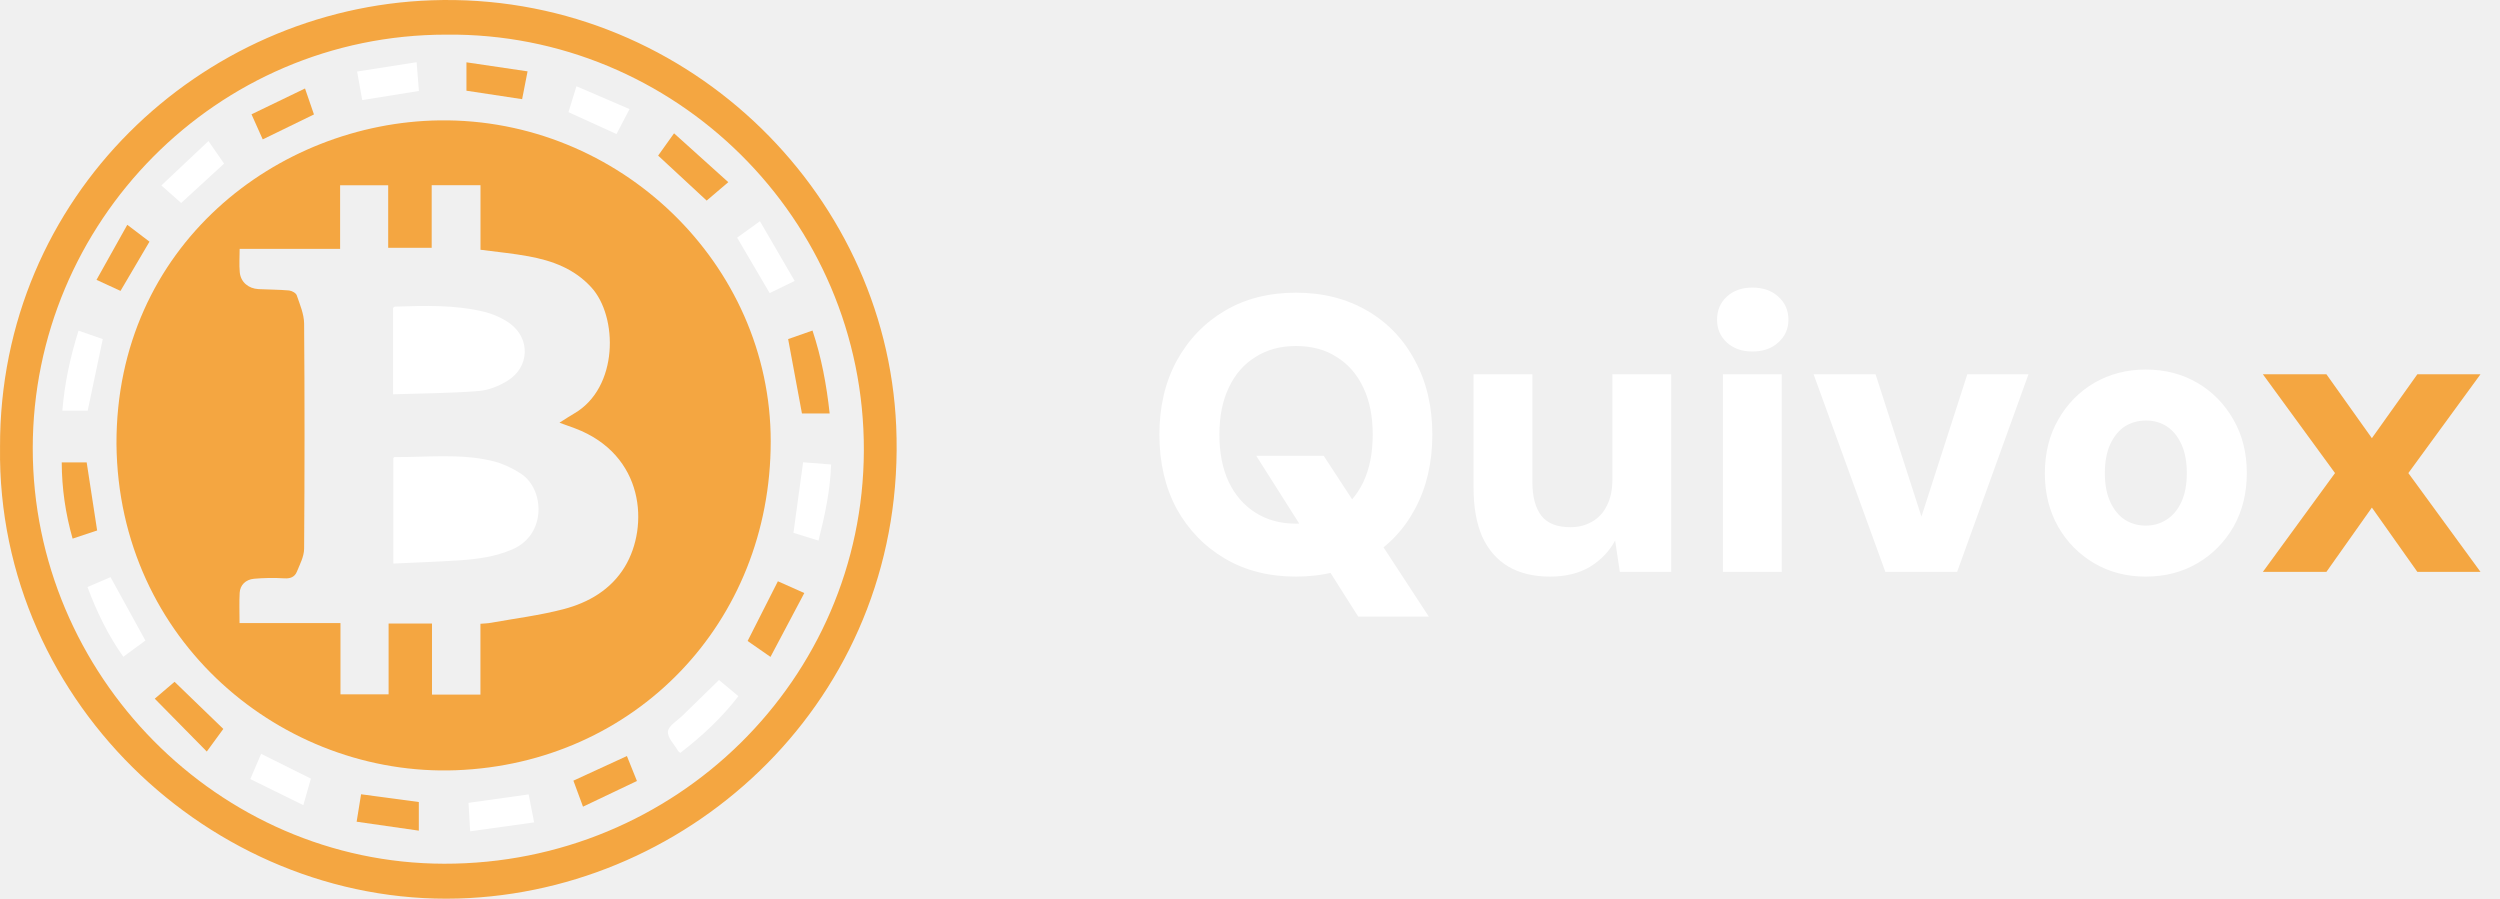
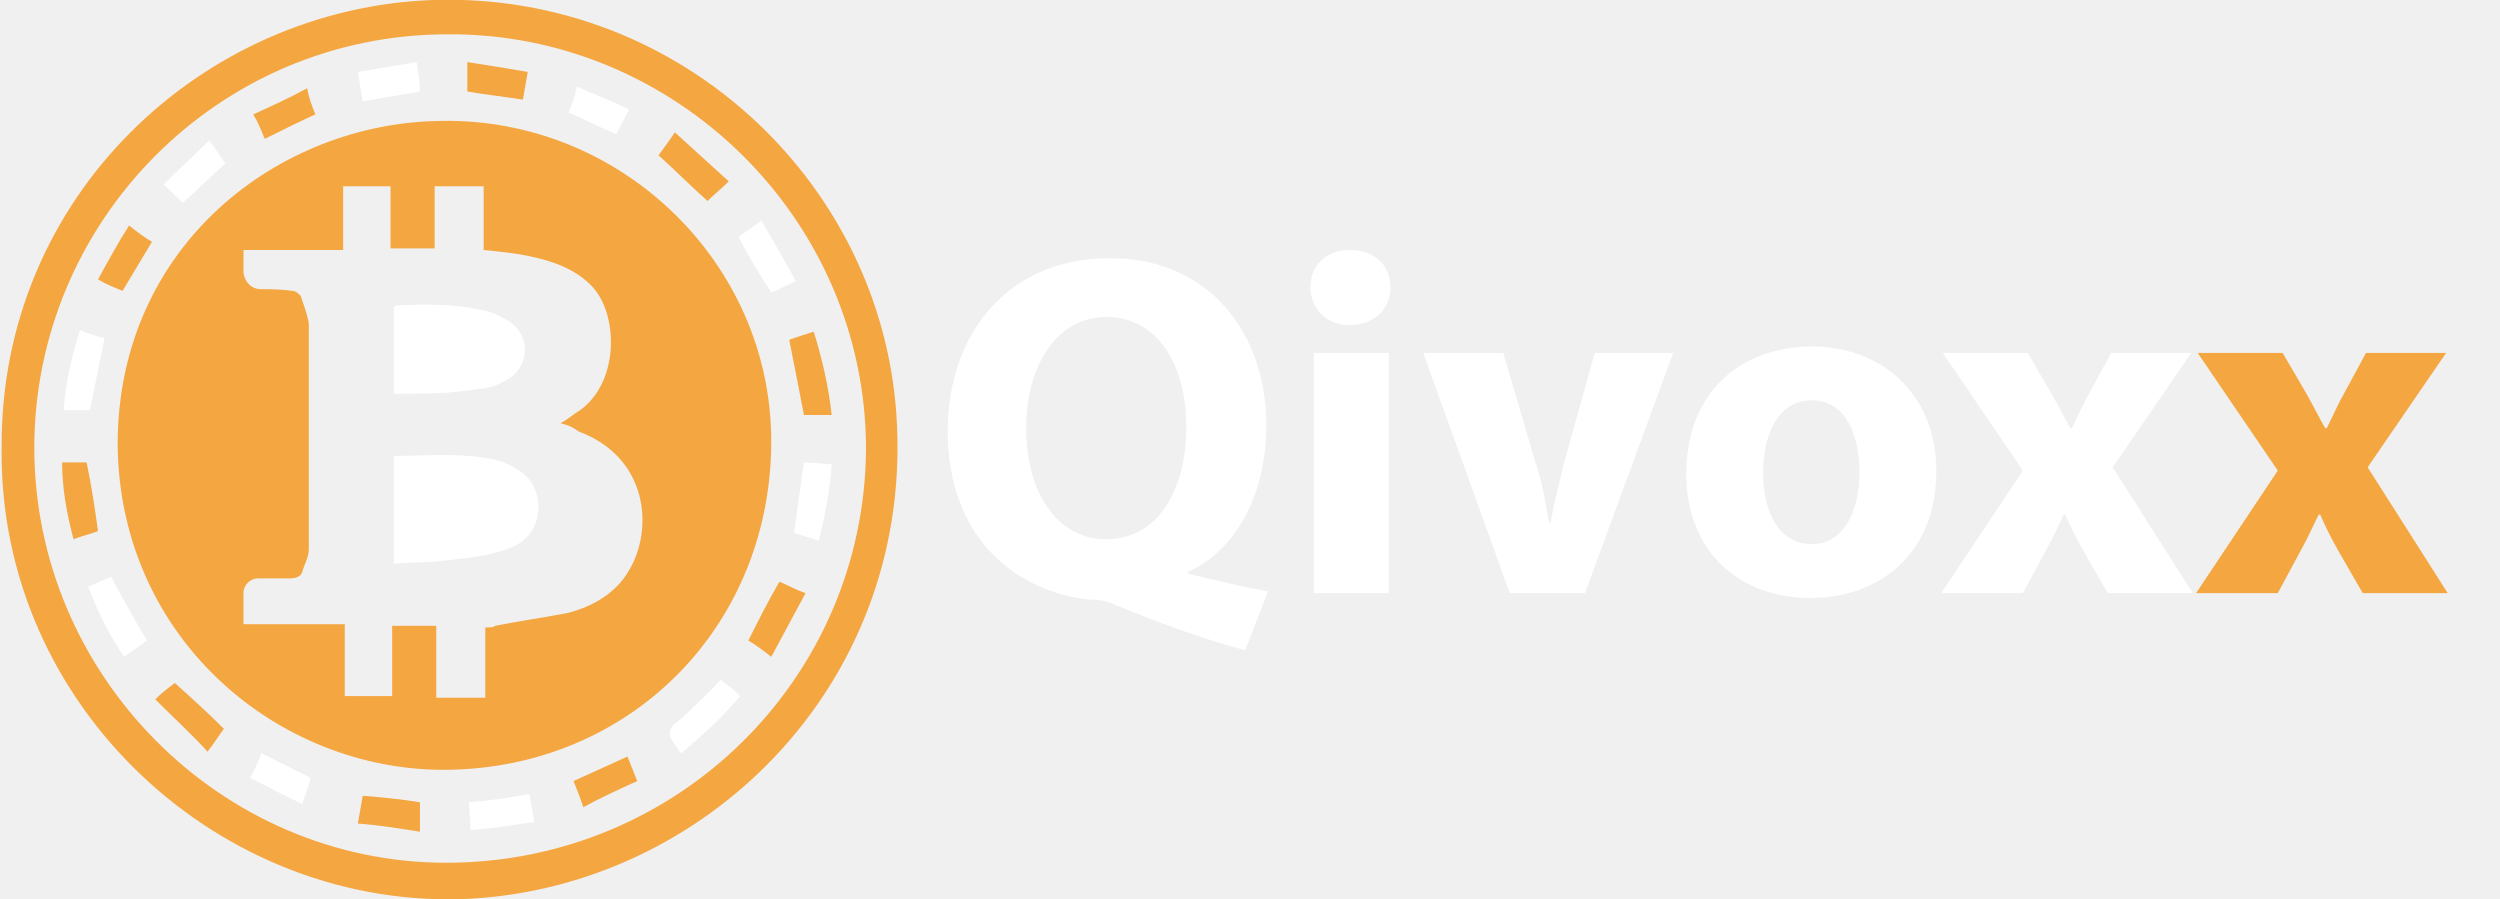
- <svg xmlns="http://www.w3.org/2000/svg" width="153" height="55" viewBox="0 0 153 55" fill="none">
-   <path fill-rule="evenodd" clip-rule="evenodd" d="M0.002 27.36C-0.039 11.979 12.322 0.503 26.421 0.017C41.673 -0.511 54.226 11.561 54.848 26.1C55.533 42.135 43.039 54.178 28.729 54.961C13.576 55.789 -0.207 43.257 0.002 27.36ZM27.307 2.12C13.213 2.12 2.004 13.632 2.004 27.439C2.004 41.313 13.359 52.836 27.172 52.86C41.376 52.885 52.821 41.544 52.868 27.582C52.917 13.376 41.266 1.972 27.307 2.12Z" fill="#F4A641" />
-   <path fill-rule="evenodd" clip-rule="evenodd" d="M7.128 27.175C7.095 15.032 16.992 7.497 26.9 7.367C37.898 7.227 47.17 16.143 47.168 27.011C47.165 38.14 38.843 46.722 27.915 47.138C17.311 47.539 7.241 39.262 7.128 27.175ZM34.24 25.869C34.611 25.636 34.867 25.462 35.136 25.308C37.867 23.733 37.826 19.371 36.187 17.584C35.139 16.439 33.797 15.953 32.348 15.686C31.399 15.51 30.434 15.422 29.406 15.285C29.406 13.962 29.406 12.647 29.406 11.336C28.388 11.336 27.442 11.336 26.419 11.336C26.419 12.631 26.419 13.901 26.419 15.166C25.498 15.166 24.654 15.166 23.757 15.166C23.757 13.866 23.757 12.606 23.757 11.338C22.764 11.338 21.821 11.338 20.815 11.338C20.815 12.636 20.815 13.91 20.815 15.232C18.755 15.232 16.758 15.232 14.666 15.232C14.666 15.747 14.63 16.211 14.674 16.668C14.732 17.262 15.199 17.66 15.821 17.694C16.442 17.727 17.066 17.721 17.688 17.776C17.858 17.793 18.114 17.933 18.161 18.073C18.353 18.637 18.606 19.22 18.612 19.8C18.648 24.395 18.645 28.988 18.612 33.583C18.609 34.056 18.353 34.537 18.166 34.994C18.04 35.302 17.781 35.417 17.41 35.395C16.791 35.357 16.164 35.365 15.548 35.42C15.031 35.467 14.693 35.81 14.668 36.278C14.635 36.872 14.66 37.471 14.66 38.131C16.75 38.131 18.763 38.131 20.837 38.131C20.837 39.625 20.837 41.057 20.837 42.493C21.838 42.493 22.778 42.493 23.782 42.493C23.782 41.022 23.782 39.589 23.782 38.159C24.689 38.159 25.534 38.159 26.438 38.159C26.438 39.63 26.438 41.063 26.438 42.509C27.445 42.509 28.388 42.509 29.403 42.509C29.403 41.055 29.403 39.627 29.403 38.175C29.661 38.153 29.854 38.151 30.044 38.115C31.531 37.848 33.038 37.661 34.496 37.279C36.025 36.877 37.389 36.088 38.239 34.686C39.732 32.222 39.457 27.825 35.186 26.213C34.9 26.106 34.614 26.007 34.24 25.869Z" fill="#F4A641" />
-   <path d="M48.234 20.752C48.705 20.587 49.175 20.422 49.725 20.229C50.269 21.863 50.583 23.535 50.775 25.303C50.162 25.303 49.612 25.303 49.079 25.303C48.801 23.807 48.523 22.308 48.234 20.752Z" fill="#F4A641" />
-   <path d="M48.559 32.609C48.759 31.146 48.952 29.747 49.15 28.292C49.689 28.333 50.244 28.377 50.863 28.427C50.811 30.016 50.484 31.534 50.093 33.085C49.538 32.912 49.029 32.755 48.559 32.609Z" fill="white" />
-   <path d="M8.898 39.201C8.469 39.517 8.032 39.839 7.548 40.194C6.619 38.885 5.926 37.458 5.354 35.926C5.818 35.728 6.278 35.53 6.764 35.321C7.468 36.602 8.167 37.87 8.898 39.201Z" fill="white" />
-   <path d="M41.634 46.076C41.562 46.016 41.521 45.996 41.505 45.966C41.274 45.565 40.837 45.138 40.878 44.767C40.916 44.412 41.453 44.107 41.777 43.788C42.508 43.07 43.243 42.355 44.002 41.616C44.381 41.932 44.766 42.254 45.19 42.606C44.164 43.942 42.965 45.048 41.634 46.076Z" fill="white" />
-   <path d="M4.806 20.237C5.334 20.422 5.821 20.592 6.289 20.754C5.978 22.236 5.673 23.68 5.367 25.132C4.867 25.132 4.369 25.132 3.816 25.132C3.954 23.438 4.303 21.838 4.806 20.237Z" fill="white" />
-   <path d="M47.607 35.574C48.122 35.802 48.63 36.03 49.224 36.294C48.523 37.617 47.841 38.907 47.154 40.202C46.648 39.85 46.205 39.542 45.754 39.229C46.362 38.027 46.969 36.831 47.607 35.574Z" fill="#F4A641" />
-   <path d="M5.945 32.466C5.464 32.626 4.975 32.788 4.444 32.964C4.004 31.421 3.784 29.881 3.778 28.3C4.325 28.3 4.833 28.3 5.305 28.3C5.519 29.711 5.728 31.064 5.945 32.466Z" fill="#F4A641" />
-   <path d="M43.248 12.276C42.335 11.429 41.326 10.494 40.278 9.523C40.562 9.125 40.87 8.693 41.252 8.159C42.374 9.171 43.449 10.137 44.571 11.149C44.065 11.58 43.655 11.927 43.248 12.276Z" fill="#F4A641" />
-   <path d="M13.667 44.61C13.351 45.045 13.029 45.479 12.655 45.994C11.607 44.929 10.565 43.871 9.471 42.76C9.897 42.397 10.301 42.053 10.683 41.726C11.687 42.696 12.663 43.64 13.667 44.61Z" fill="#F4A641" />
-   <path d="M45.113 14.545C45.542 14.237 45.977 13.921 46.508 13.538C47.214 14.754 47.907 15.945 48.633 17.193C48.069 17.468 47.591 17.699 47.102 17.936C46.428 16.789 45.776 15.678 45.113 14.545Z" fill="white" />
-   <path d="M32.353 48.617C32.466 49.186 32.565 49.692 32.689 50.33C31.388 50.512 30.134 50.685 28.773 50.875C28.737 50.27 28.707 49.72 28.674 49.134C29.909 48.961 31.105 48.793 32.353 48.617Z" fill="white" />
-   <path d="M25.632 49.084C25.632 49.692 25.632 50.209 25.632 50.836C24.348 50.652 23.116 50.476 21.826 50.289C21.922 49.695 22.008 49.175 22.098 48.609C23.311 48.774 24.472 48.928 25.632 49.084Z" fill="#F4A641" />
-   <path d="M25.638 5.566C24.441 5.759 23.322 5.94 22.167 6.124C22.065 5.552 21.972 5.027 21.856 4.378C23.083 4.186 24.265 4.001 25.497 3.806C25.547 4.452 25.591 4.986 25.638 5.566Z" fill="white" />
-   <path d="M28.547 3.814C29.839 4.004 31.036 4.183 32.287 4.367C32.163 4.997 32.059 5.533 31.954 6.069C30.788 5.893 29.683 5.726 28.547 5.552C28.547 5.019 28.547 4.485 28.547 3.814Z" fill="#F4A641" />
-   <path d="M12.757 8.632C13.12 9.155 13.422 9.592 13.714 10.013C12.839 10.816 11.987 11.597 11.088 12.422C10.73 12.106 10.342 11.765 9.875 11.349C10.846 10.436 11.786 9.551 12.757 8.632Z" fill="white" />
-   <path d="M7.79 13.758C8.296 14.143 8.725 14.468 9.148 14.79C8.554 15.796 7.977 16.778 7.375 17.803C6.899 17.586 6.437 17.372 5.906 17.127C6.541 15.994 7.152 14.9 7.79 13.758Z" fill="#F4A641" />
-   <path d="M38.367 46.269C38.573 46.785 38.76 47.248 38.98 47.797C37.883 48.317 36.802 48.834 35.68 49.368C35.463 48.779 35.284 48.295 35.092 47.776C36.175 47.272 37.239 46.785 38.367 46.269Z" fill="#F4A641" />
-   <path d="M19.214 7.004C18.15 7.524 17.143 8.014 16.079 8.531C15.865 8.052 15.647 7.568 15.392 6.996C16.494 6.465 17.548 5.954 18.667 5.415C18.862 5.99 19.035 6.487 19.214 7.004Z" fill="#F4A641" />
-   <path d="M15.982 46.134C17.022 46.654 18.003 47.143 19.026 47.652C18.878 48.177 18.732 48.688 18.564 49.274C17.462 48.733 16.411 48.215 15.319 47.679C15.553 47.132 15.762 46.645 15.982 46.134Z" fill="white" />
-   <path d="M35.279 5.28C36.385 5.756 37.444 6.21 38.527 6.677C38.239 7.233 37.988 7.708 37.73 8.203C36.754 7.758 35.791 7.321 34.79 6.864C34.947 6.364 35.103 5.858 35.279 5.28Z" fill="white" />
-   <path d="M24.073 34.49C24.073 32.301 24.073 30.17 24.073 28.028C24.09 28.014 24.12 27.973 24.15 27.973C26.13 27.987 28.124 27.747 30.076 28.198C30.72 28.347 31.361 28.644 31.913 29.012C33.31 29.945 33.475 32.703 31.363 33.619C30.332 34.067 29.238 34.218 28.132 34.292C26.799 34.38 25.462 34.424 24.073 34.49Z" fill="white" />
-   <path d="M24.057 24.131C24.057 22.275 24.057 20.553 24.057 18.84C24.106 18.805 24.139 18.766 24.169 18.766C25.995 18.708 27.827 18.645 29.617 19.079C30.17 19.214 30.731 19.459 31.19 19.786C32.469 20.702 32.417 22.459 31.075 23.293C30.547 23.62 29.903 23.884 29.293 23.93C27.574 24.068 25.844 24.073 24.057 24.131Z" fill="white" />
-   <path d="M83.123 37.736L76.883 27.896H81.011L87.443 37.736H83.123ZM79.307 35.288C77.659 35.288 76.211 34.92 74.963 34.184C73.715 33.448 72.731 32.432 72.011 31.136C71.307 29.824 70.955 28.312 70.955 26.6C70.955 24.888 71.307 23.384 72.011 22.088C72.731 20.776 73.715 19.752 74.963 19.016C76.211 18.28 77.659 17.912 79.307 17.912C80.955 17.912 82.411 18.28 83.675 19.016C84.939 19.752 85.915 20.776 86.603 22.088C87.307 23.384 87.659 24.888 87.659 26.6C87.659 28.312 87.307 29.824 86.603 31.136C85.915 32.432 84.939 33.448 83.675 34.184C82.411 34.92 80.955 35.288 79.307 35.288ZM79.307 32.048C80.283 32.048 81.115 31.824 81.803 31.376C82.507 30.928 83.051 30.304 83.435 29.504C83.819 28.688 84.011 27.72 84.011 26.6C84.011 25.48 83.819 24.52 83.435 23.72C83.051 22.904 82.507 22.28 81.803 21.848C81.115 21.4 80.283 21.176 79.307 21.176C78.363 21.176 77.539 21.4 76.835 21.848C76.131 22.28 75.587 22.904 75.203 23.72C74.819 24.52 74.627 25.48 74.627 26.6C74.627 27.72 74.819 28.688 75.203 29.504C75.587 30.304 76.131 30.928 76.835 31.376C77.539 31.824 78.363 32.048 79.307 32.048ZM94.862 35.288C93.854 35.288 92.998 35.08 92.294 34.664C91.606 34.248 91.078 33.64 90.71 32.84C90.358 32.024 90.182 31.032 90.182 29.864V22.904H93.782V29.504C93.782 30.4 93.966 31.088 94.334 31.568C94.702 32.032 95.294 32.264 96.11 32.264C96.606 32.264 97.046 32.152 97.43 31.928C97.83 31.704 98.134 31.376 98.342 30.944C98.566 30.512 98.678 29.984 98.678 29.36V22.904H102.278V35H99.134L98.846 33.08C98.494 33.736 97.982 34.272 97.31 34.688C96.638 35.088 95.822 35.288 94.862 35.288ZM105.444 35V22.904H109.044V35H105.444ZM107.244 21.512C106.604 21.512 106.084 21.328 105.684 20.96C105.284 20.592 105.084 20.128 105.084 19.568C105.084 18.992 105.284 18.52 105.684 18.152C106.084 17.784 106.604 17.6 107.244 17.6C107.9 17.6 108.428 17.784 108.828 18.152C109.244 18.52 109.452 18.992 109.452 19.568C109.452 20.128 109.244 20.592 108.828 20.96C108.428 21.328 107.9 21.512 107.244 21.512ZM115.384 35L110.992 22.904H114.784L117.592 31.616L120.4 22.904H124.144L119.776 35H115.384ZM131.313 35.288C130.145 35.288 129.097 35.016 128.169 34.472C127.241 33.928 126.505 33.184 125.961 32.24C125.417 31.28 125.145 30.192 125.145 28.976C125.145 27.728 125.417 26.632 125.961 25.688C126.505 24.728 127.241 23.976 128.169 23.432C129.113 22.888 130.161 22.616 131.313 22.616C132.497 22.616 133.553 22.888 134.481 23.432C135.409 23.976 136.145 24.728 136.689 25.688C137.233 26.632 137.505 27.72 137.505 28.952C137.505 30.184 137.233 31.28 136.689 32.24C136.145 33.184 135.409 33.928 134.481 34.472C133.553 35.016 132.497 35.288 131.313 35.288ZM131.313 32.168C131.793 32.168 132.217 32.048 132.585 31.808C132.969 31.568 133.273 31.208 133.497 30.728C133.721 30.248 133.833 29.656 133.833 28.952C133.833 28.248 133.721 27.656 133.497 27.176C133.273 26.696 132.977 26.336 132.609 26.096C132.241 25.856 131.817 25.736 131.337 25.736C130.857 25.736 130.425 25.856 130.041 26.096C129.673 26.336 129.377 26.696 129.153 27.176C128.929 27.656 128.817 28.248 128.817 28.952C128.817 29.656 128.929 30.248 129.153 30.728C129.377 31.208 129.673 31.568 130.041 31.808C130.425 32.048 130.849 32.168 131.313 32.168Z" fill="white" />
-   <path d="M138.487 35L142.903 28.952L138.487 22.904H142.375L145.159 26.816L147.943 22.904H151.807L147.391 28.952L151.807 35H147.943L145.159 31.064L142.375 35H138.487Z" fill="#F4A641" />
+ <svg xmlns="http://www.w3.org/2000/svg" version="1.1" id="Layer_1" x="0px" y="0px" viewBox="0 0 153 55" style="enable-background:new 0 0 153 55;" xml:space="preserve">
+   <style type="text/css">
+ 	.st0{fill-rule:evenodd;clip-rule:evenodd;fill:#F4A641;}
+ 	.st1{fill:#F4A641;}
+ 	.st2{fill:#FFFFFF;}
+ </style>
+   <g>
+     <path class="st0" d="M0.1,27.4C0,12,12.4,0.5,26.5,0c15.3-0.5,27.8,11.5,28.4,26.1c0.7,16-11.8,28.1-26.1,28.9   C13.6,55.8-0.1,43.3,0.1,27.4z M27.4,2.1C13.3,2.1,2.1,13.6,2.1,27.4c0,13.9,11.4,25.4,25.2,25.4c14.2,0,25.6-11.3,25.7-25.3   C53,13.4,41.3,2,27.4,2.1z" />
+     <path class="st0" d="M7.2,27.2C7.2,15,17.1,7.5,27,7.4C38,7.2,47.2,16.1,47.2,27c0,11.1-8.3,19.7-19.3,20.1   C17.4,47.5,7.3,39.3,7.2,27.2z M34.3,25.9c0.4-0.2,0.6-0.4,0.9-0.6c2.7-1.6,2.7-5.9,1.1-7.7c-1-1.1-2.4-1.6-3.8-1.9   c-0.9-0.2-1.9-0.3-2.9-0.4c0-1.3,0-2.6,0-3.9c-1,0-2,0-3,0c0,1.3,0,2.6,0,3.8c-0.9,0-1.8,0-2.7,0c0-1.3,0-2.6,0-3.8   c-1,0-1.9,0-2.9,0c0,1.3,0,2.6,0,3.9c-2.1,0-4.1,0-6.1,0c0,0.5,0,1,0,1.4c0.1,0.6,0.5,1,1.1,1c0.6,0,1.2,0,1.9,0.1   c0.2,0,0.4,0.2,0.5,0.3c0.2,0.6,0.4,1.1,0.5,1.7c0,4.6,0,9.2,0,13.8c0,0.5-0.3,1-0.4,1.4c-0.1,0.3-0.4,0.4-0.8,0.4   c-0.6,0-1.2,0-1.9,0c-0.5,0-0.9,0.4-0.9,0.9c0,0.6,0,1.2,0,1.9c2.1,0,4.1,0,6.2,0c0,1.5,0,2.9,0,4.4c1,0,1.9,0,2.9,0   c0-1.5,0-2.9,0-4.3c0.9,0,1.8,0,2.7,0c0,1.5,0,2.9,0,4.4c1,0,1.9,0,3,0c0-1.5,0-2.9,0-4.3c0.3,0,0.5,0,0.6-0.1   c1.5-0.3,3-0.5,4.5-0.8c1.5-0.4,2.9-1.2,3.7-2.6c1.5-2.5,1.2-6.9-3.1-8.5C35,26.1,34.7,26,34.3,25.9z" />
+     <path class="st1" d="M48.3,20.8c0.5-0.2,0.9-0.3,1.5-0.5c0.5,1.6,0.9,3.3,1.1,5.1c-0.6,0-1.2,0-1.7,0   C48.9,23.8,48.6,22.3,48.3,20.8z" />
+     <path class="st2" d="M48.6,32.6c0.2-1.5,0.4-2.9,0.6-4.3c0.5,0,1.1,0.1,1.7,0.1c-0.1,1.6-0.4,3.1-0.8,4.7   C49.6,32.9,49.1,32.8,48.6,32.6z" />
+     <path class="st2" d="M9,39.2c-0.4,0.3-0.9,0.6-1.4,1c-0.9-1.3-1.6-2.7-2.2-4.3c0.5-0.2,0.9-0.4,1.4-0.6C7.5,36.6,8.2,37.9,9,39.2z" />
+     <path class="st2" d="M41.7,46.1C41.6,46,41.6,46,41.6,46c-0.2-0.4-0.7-0.8-0.6-1.2c0-0.4,0.6-0.7,0.9-1c0.7-0.7,1.5-1.4,2.2-2.2   c0.4,0.3,0.8,0.6,1.2,1C44.2,43.9,43,45,41.7,46.1z" />
+     <path class="st2" d="M4.9,20.2c0.5,0.2,1,0.4,1.5,0.5c-0.3,1.5-0.6,2.9-0.9,4.4c-0.5,0-1,0-1.6,0C4,23.4,4.4,21.8,4.9,20.2z" />
+     <path class="st1" d="M47.7,35.6c0.5,0.2,1,0.5,1.6,0.7c-0.7,1.3-1.4,2.6-2.1,3.9c-0.5-0.4-0.9-0.7-1.4-1C46.4,38,47,36.8,47.7,35.6   z" />
+     <path class="st1" d="M6,32.5c-0.5,0.2-1,0.3-1.5,0.5c-0.4-1.5-0.7-3.1-0.7-4.7c0.5,0,1.1,0,1.5,0C5.6,29.7,5.8,31.1,6,32.5z" />
+     <path class="st1" d="M43.3,12.3c-0.9-0.8-1.9-1.8-3-2.8c0.3-0.4,0.6-0.8,1-1.4c1.1,1,2.2,2,3.3,3C44.1,11.6,43.7,11.9,43.3,12.3z" />
+     <path class="st1" d="M13.7,44.6c-0.3,0.4-0.6,0.9-1,1.4c-1-1.1-2.1-2.1-3.2-3.2c0.4-0.4,0.8-0.7,1.2-1   C11.7,42.7,12.7,43.6,13.7,44.6z" />
+     <path class="st2" d="M45.2,14.5c0.4-0.3,0.9-0.6,1.4-1c0.7,1.2,1.4,2.4,2.1,3.7c-0.6,0.3-1,0.5-1.5,0.7   C46.5,16.8,45.8,15.7,45.2,14.5z" />
+     <path class="st2" d="M32.4,48.6c0.1,0.6,0.2,1.1,0.3,1.7c-1.3,0.2-2.6,0.4-3.9,0.5c0-0.6-0.1-1.2-0.1-1.7   C30,49,31.2,48.8,32.4,48.6z" />
+     <path class="st1" d="M25.7,49.1c0,0.6,0,1.1,0,1.8c-1.3-0.2-2.5-0.4-3.8-0.5c0.1-0.6,0.2-1.1,0.3-1.7   C23.4,48.8,24.5,48.9,25.7,49.1z" />
+     <path class="st2" d="M25.7,5.6c-1.2,0.2-2.3,0.4-3.5,0.6C22.1,5.6,22,5,21.9,4.4c1.2-0.2,2.4-0.4,3.6-0.6C25.6,4.5,25.7,5,25.7,5.6   z" />
+     <path class="st1" d="M28.6,3.8c1.3,0.2,2.5,0.4,3.7,0.6C32.2,5,32.1,5.5,32,6.1c-1.2-0.2-2.3-0.3-3.4-0.5C28.6,5,28.6,4.5,28.6,3.8   z" />
+     <path class="st2" d="M12.8,8.6c0.4,0.5,0.7,1,1,1.4c-0.9,0.8-1.7,1.6-2.6,2.4c-0.4-0.3-0.7-0.7-1.2-1.1   C10.9,10.4,11.8,9.6,12.8,8.6z" />
+     <path class="st1" d="M7.9,13.8c0.5,0.4,0.9,0.7,1.4,1c-0.6,1-1.2,2-1.8,3C7,17.6,6.5,17.4,6,17.1C6.6,16,7.2,14.9,7.9,13.8z" />
+     <path class="st1" d="M38.4,46.3c0.2,0.5,0.4,1,0.6,1.5c-1.1,0.5-2.2,1-3.3,1.6c-0.2-0.6-0.4-1.1-0.6-1.6   C36.2,47.3,37.3,46.8,38.4,46.3z" />
+     <path class="st1" d="M19.3,7c-1.1,0.5-2.1,1-3.1,1.5c-0.2-0.5-0.4-1-0.7-1.5c1.1-0.5,2.2-1,3.3-1.6C18.9,6,19.1,6.5,19.3,7z" />
+     <path class="st2" d="M16,46.1c1,0.5,2,1,3,1.5c-0.1,0.5-0.3,1-0.5,1.6c-1.1-0.5-2.2-1.1-3.2-1.6C15.6,47.1,15.8,46.6,16,46.1z" />
+     <path class="st2" d="M35.3,5.3c1.1,0.5,2.2,0.9,3.2,1.4c-0.3,0.6-0.5,1-0.8,1.5c-1-0.4-1.9-0.9-2.9-1.3C35,6.4,35.2,5.9,35.3,5.3z" />
+     <path class="st2" d="M24.1,34.5c0-2.2,0-4.3,0-6.5c0,0,0-0.1,0.1-0.1c2,0,4-0.2,5.9,0.2c0.6,0.1,1.3,0.4,1.8,0.8   c1.4,0.9,1.6,3.7-0.6,4.6c-1,0.4-2.1,0.6-3.2,0.7C26.9,34.4,25.5,34.4,24.1,34.5z" />
+     <path class="st2" d="M24.1,24.1c0-1.9,0-3.6,0-5.3c0,0,0.1-0.1,0.1-0.1c1.8-0.1,3.7-0.1,5.4,0.3c0.6,0.1,1.1,0.4,1.6,0.7   c1.3,0.9,1.2,2.7-0.1,3.5c-0.5,0.3-1.2,0.6-1.8,0.6C27.6,24.1,25.9,24.1,24.1,24.1z" />
+   </g>
+   <path class="st2" d="M76.2,39.8c-2.9-0.8-5.3-1.7-8-2.8c-0.4-0.2-0.9-0.3-1.4-0.3C62.3,36.3,58,33,58,26.4c0-6.1,3.8-10.6,9.9-10.6  c6.2,0,9.6,4.7,9.6,10.2c0,4.6-2.1,7.8-4.8,9v0.1c1.6,0.4,3.3,0.8,4.9,1.1L76.2,39.8z M72.6,26.1c0-3.7-1.7-6.7-4.9-6.7  c-3.1,0-4.9,3.1-4.9,6.8c0,3.8,1.8,6.8,4.9,6.8C70.8,33,72.6,30.1,72.6,26.1z" />
+   <path class="st2" d="M85.1,17.6c0,1.3-1,2.3-2.5,2.3c-1.4,0-2.4-1-2.4-2.3c0-1.3,0.9-2.3,2.4-2.3S85.1,16.2,85.1,17.6z M80.4,36.3  V21.6H85v14.7H80.4z" />
+   <path class="st2" d="M92,21.6l2,6.8c0.4,1.2,0.6,2.4,0.8,3.6h0.1c0.2-1.2,0.5-2.3,0.8-3.6l1.9-6.8h4.8L97,36.3h-4.6l-5.3-14.7H92z" />
+   <path class="st2" d="M118.5,28.8c0,5.4-3.8,7.8-7.7,7.8c-4.3,0-7.6-2.8-7.6-7.6s3.1-7.8,7.8-7.8C115.5,21.3,118.5,24.4,118.5,28.8z   M107.9,28.9c0,2.5,1,4.4,3,4.4c1.8,0,2.9-1.8,2.9-4.4c0-2.2-0.8-4.4-2.9-4.4C108.7,24.5,107.9,26.8,107.9,28.9z" />
+   <path class="st2" d="M124.1,21.6l1.4,2.4c0.4,0.7,0.8,1.5,1.2,2.2h0.1c0.4-0.8,0.7-1.5,1.1-2.2l1.3-2.4h4.9l-4.8,7l4.9,7.7h-5.2  l-1.5-2.6c-0.4-0.7-0.8-1.5-1.1-2.2h-0.1c-0.4,0.8-0.7,1.5-1.1,2.2l-1.4,2.6h-5l5-7.5l-4.9-7.2H124.1z" />
+   <path class="st1" d="M139.7,21.6l1.4,2.4c0.4,0.7,0.8,1.5,1.2,2.2h0.1c0.4-0.8,0.7-1.5,1.1-2.2l1.3-2.4h4.9l-4.8,7l4.9,7.7h-5.2  l-1.5-2.6c-0.4-0.7-0.8-1.5-1.1-2.2h-0.1c-0.4,0.8-0.7,1.5-1.1,2.2l-1.4,2.6h-5l5-7.5l-4.9-7.2H139.7z" />
</svg>
